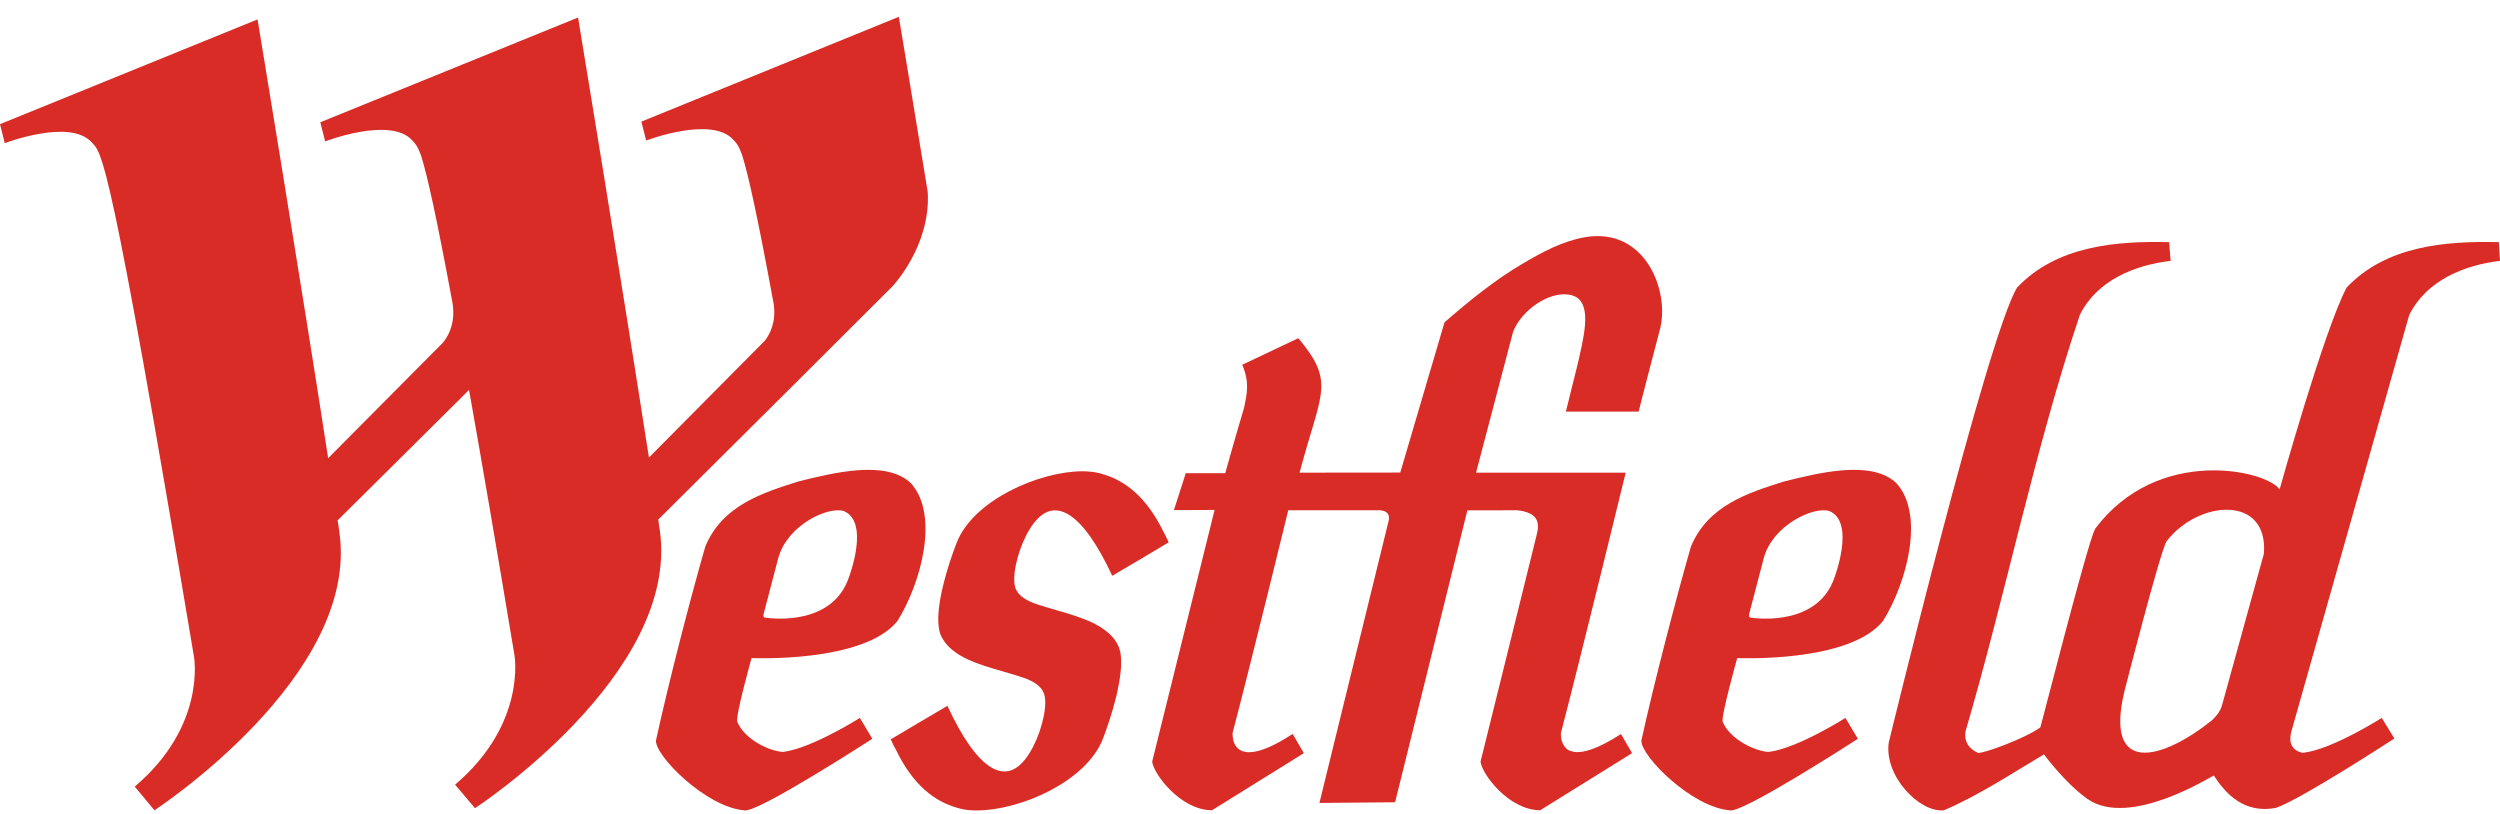
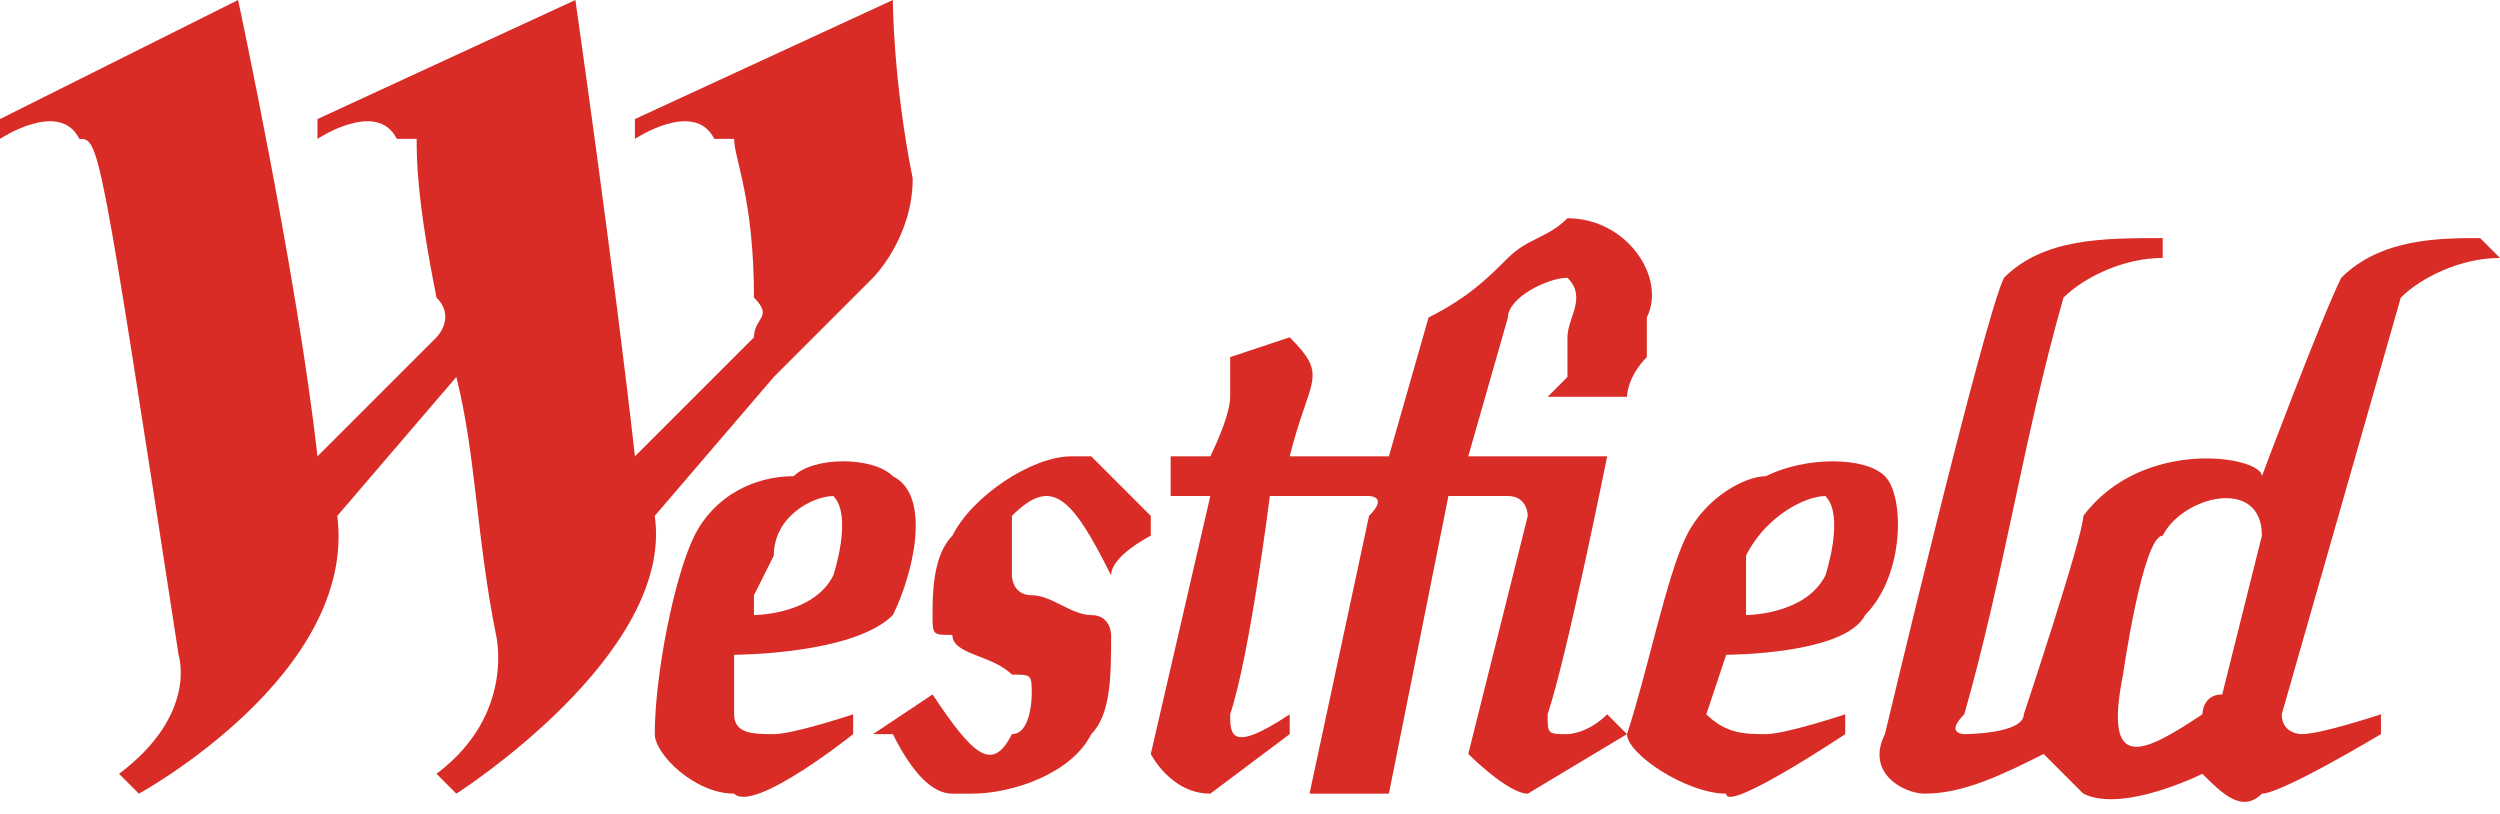
<svg xmlns="http://www.w3.org/2000/svg" viewBox="0 0 126 41" style="background-color:#ffffff00" version="1.1" xml:space="preserve" x="0" y="0" width="126px" height="41px">
  <g>
-     <path d="M 33.253 26.713 C 33.223 26.546 33.198 26.369 33.175 26.179 L 33.183 26.179 L 39.841 19.557 L 44.984 14.427 C 44.984 14.427 46.917 12.397 46.758 9.678 C 45.955 4.75 45.301 0.848 45.301 0.848 L 32.385 6.105 L 32.325 6.134 L 32.566 7.083 C 32.566 7.083 35.854 5.825 36.95 7.036 C 37.088 7.185 37.218 7.285 37.41 7.838 C 37.716 8.824 38.168 10.836 38.985 15.266 C 39.15 16.237 38.77 16.873 38.573 17.141 C 38.544 17.178 38.521 17.198 38.521 17.198 L 32.715 23.052 C 32.488 21.568 32.555 22.018 32.712 23.056 L 32.704 23.064 C 31.4 14.606 29.134 0.883 29.134 0.883 L 16.145 6.162 L 16.387 7.126 C 16.387 7.126 19.676 5.859 20.773 7.069 C 20.911 7.228 21.043 7.326 21.235 7.883 C 21.536 8.854 21.99 10.867 22.811 15.294 C 23.016 16.599 22.283 17.311 22.283 17.311 L 16.539 23.093 C 15.238 14.635 12.98 0.978 12.98 0.978 L 0 6.258 L 0.239 7.216 C 0.239 7.216 3.524 5.955 4.623 7.174 C 5.143 7.742 5.483 7.498 9.774 33.084 C 9.774 33.084 10.429 36.561 6.792 39.644 L 7.783 40.838 C 7.783 40.838 18.149 34.078 17.104 26.821 C 17.082 26.627 17.049 26.432 17.015 26.228 L 23.64 19.652 C 24.245 23.049 24.992 27.392 25.924 32.988 C 25.924 32.988 26.574 36.457 22.937 39.545 L 23.939 40.733 C 23.939 40.733 34.298 33.979 33.253 26.713 L 33.253 26.713 Z" fill="#d92c26" />
-     <path d="M 79.549 18.194 C 79.49 18.463 79.423 18.735 79.352 19.001 C 79.129 19.905 78.926 20.744 78.921 20.744 L 82.589 20.744 C 82.589 20.744 82.813 19.831 83.07 18.86 C 83.356 17.75 83.674 16.555 83.674 16.547 C 84.145 14.624 82.9 11.425 79.861 11.958 C 78.754 12.159 77.758 12.69 76.788 13.26 C 75.37 14.086 74.058 15.154 72.804 16.244 L 70.573 23.817 L 65.499 23.822 C 66.577 19.741 67.321 19.299 65.435 17.044 L 62.609 18.385 C 62.991 19.282 62.846 19.843 62.701 20.558 C 62.362 21.671 61.751 23.849 61.751 23.849 L 59.763 23.849 L 59.165 25.709 L 61.215 25.701 L 58.069 38.388 C 58.132 38.981 59.467 40.823 61.082 40.838 L 65.714 37.958 L 65.151 36.991 C 62.417 38.77 62.104 37.525 62.122 36.942 C 63.097 33.218 64.928 25.718 64.928 25.718 L 69.382 25.718 C 69.382 25.718 70.168 25.627 69.976 26.295 L 66.499 40.468 L 70.313 40.434 L 73.955 25.722 L 76.488 25.718 C 77.193 25.809 77.68 26.059 77.459 26.914 C 77.459 26.914 74.642 38.317 74.619 38.388 C 74.674 38.981 76.013 40.823 77.625 40.838 L 82.256 37.958 L 81.698 36.995 C 80.485 37.776 79.753 37.965 79.318 37.895 L 79.278 37.879 L 79.223 37.867 L 79.167 37.85 L 79.144 37.85 C 78.736 37.679 78.658 37.236 78.669 36.942 C 79.647 33.218 81.934 23.822 81.934 23.822 L 74.392 23.822 L 76.261 16.718 C 76.689 15.636 78.044 14.687 79.081 14.851 C 80.209 15.029 79.942 16.488 79.6 17.977 C 79.584 18.052 79.569 18.134 79.549 18.194 L 79.549 18.194 Z" fill="#d92c26" />
-     <path d="M 44.885 37.266 L 44.894 37.266 L 44.885 37.266 Z" fill="#d92c26" />
-     <path d="M 6.493 3.968 L 6.493 3.968 Z" fill="#d92c26" />
-     <path d="M 58.902 27.333 L 58.902 27.333 C 58.815 27.149 58.728 26.96 58.634 26.791 C 57.766 25.02 56.677 24.209 55.562 23.893 C 55.514 23.871 55.453 23.864 55.402 23.845 C 55.15 23.786 54.848 23.752 54.532 23.752 C 52.373 23.767 49.053 25.197 48.213 27.362 C 47.772 28.488 47.155 30.484 47.313 31.614 C 47.333 31.745 47.359 31.875 47.404 31.984 C 47.549 32.333 47.788 32.602 48.099 32.835 C 48.893 33.447 50.193 33.713 51.363 34.085 L 51.416 34.108 C 51.516 34.138 51.627 34.175 51.728 34.207 C 52.203 34.403 52.575 34.66 52.656 35.1 C 52.782 35.813 52.405 37.117 51.905 37.924 C 50.723 39.885 49.195 38.699 47.753 35.582 L 47.721 35.593 L 47.717 35.593 C 47.615 35.65 44.984 37.204 44.893 37.264 C 44.975 37.458 45.07 37.636 45.164 37.806 C 46.024 39.58 47.109 40.391 48.236 40.711 C 48.291 40.727 48.347 40.744 48.4 40.756 C 48.652 40.823 48.95 40.853 49.266 40.845 C 51.416 40.834 54.745 39.4 55.585 37.236 C 56.023 36.107 56.634 34.118 56.482 32.988 C 56.466 32.846 56.431 32.725 56.387 32.613 C 56.245 32.27 56.007 31.996 55.703 31.772 C 54.902 31.15 53.603 30.884 52.43 30.508 L 52.381 30.498 C 52.274 30.46 52.177 30.424 52.078 30.39 C 51.593 30.193 51.219 29.938 51.141 29.5 C 51.015 28.785 51.394 27.489 51.889 26.682 C 53.08 24.716 54.611 25.909 56.054 29.015 L 56.07 29.005 L 56.081 29.005 C 56.18 28.955 58.812 27.392 58.902 27.333 L 58.902 27.333 Z" fill="#d92c26" />
-     <path d="M 114.101 27.903 L 112.01 35.471 C 111.895 35.923 111.662 36.109 111.502 36.288 C 108.979 38.317 106.021 39.128 107.081 34.802 C 107.081 34.802 108.879 27.762 109.196 27.28 C 110.793 25.199 114.329 24.923 114.101 27.903 L 114.101 27.903 ZM 125.942 12.204 C 123.239 12.141 120.261 12.388 118.269 14.494 C 117.129 16.644 114.894 24.663 114.894 24.663 C 114.21 23.694 108.744 22.451 105.604 26.639 L 105.581 26.68 C 105.172 27.504 102.857 36.65 102.832 36.663 C 102.077 37.206 99.999 37.977 99.696 37.946 C 99.231 37.74 98.982 37.383 99.06 36.867 C 101.106 29.89 102.519 22.751 104.822 15.876 C 105.68 14.131 107.581 13.361 109.399 13.148 L 109.324 12.204 C 106.633 12.141 103.656 12.388 101.66 14.494 C 100.167 16.947 95.194 37.42 95.194 37.42 C 94.948 39.117 96.753 40.971 97.975 40.838 C 99.759 40.071 101.353 39.007 103.016 38.02 C 103.566 38.76 104.449 39.733 105.187 40.252 C 107.333 41.793 111.556 39.05 111.579 39.089 C 112.178 40.014 113.103 41.016 114.699 40.719 C 115.919 40.322 120.677 37.22 120.677 37.22 L 120.041 36.183 C 120.041 36.183 117.523 37.783 116.078 37.94 C 116.078 37.94 115.221 37.877 115.48 36.883 L 121.424 15.876 C 122.29 14.131 124.193 13.361 126 13.148 L 125.942 12.204 Z" fill="#d92c26" />
-     <path d="M 92.447 29.134 C 91.623 31.509 88.668 31.202 88.205 31.124 L 88.205 31.127 C 88.127 31.09 88.156 30.949 88.156 30.949 L 88.9 28.103 C 89.357 26.48 91.352 25.529 92.181 25.749 C 93.547 26.291 92.447 29.134 92.447 29.134 L 92.447 29.134 ZM 95.59 24.364 C 94.346 23.146 91.641 23.841 89.922 24.264 C 88.102 24.842 86.087 25.468 85.223 27.547 C 84.531 29.948 83.368 34.396 82.725 37.324 C 82.698 38.116 85.274 40.687 87.175 40.839 C 87.741 41.051 93.637 37.235 93.637 37.235 L 93.008 36.183 C 93.008 36.183 90.616 37.705 89.16 37.895 C 89.093 37.901 89.019 37.888 89.019 37.888 C 88.171 37.763 87.12 37.124 86.826 36.383 C 86.719 36.145 87.556 33.166 87.556 33.166 C 87.556 33.166 93.221 33.428 94.914 31.283 C 96.136 29.296 96.994 25.933 95.59 24.364 L 95.59 24.364 Z" fill="#d92c26" />
-     <path d="M 42.771 29.134 C 41.943 31.509 38.997 31.202 38.533 31.124 L 38.533 31.127 C 38.45 31.09 38.485 30.949 38.485 30.949 L 39.231 28.103 C 39.692 26.48 41.676 25.529 42.508 25.749 C 43.879 26.291 42.771 29.134 42.771 29.134 L 42.771 29.134 ZM 45.919 24.364 C 44.669 23.146 41.965 23.841 40.242 24.264 C 38.428 24.842 36.407 25.468 35.547 27.547 C 34.852 29.948 33.696 34.396 33.06 37.324 C 33.026 38.116 35.605 40.687 37.503 40.839 C 38.072 41.051 43.964 37.235 43.964 37.235 L 43.337 36.183 C 43.337 36.183 40.936 37.705 39.484 37.895 C 39.424 37.901 39.346 37.888 39.346 37.888 C 38.498 37.763 37.456 37.124 37.161 36.383 C 37.043 36.145 37.879 33.166 37.879 33.166 C 37.879 33.166 43.556 33.428 45.242 31.283 C 46.464 29.296 47.322 25.933 45.919 24.364 L 45.919 24.364 Z" fill="#d92c26" />
+     <path d="M 33 26 C 33 26 33 26 33 26 L 33 26 L 39 19 L 44 14 C 44 14 46 12 46 9 C 45 4 45 0 45 0 L 32 6 L 32 6 L 32 7 C 32 7 35 5 36 7 C 37 7 37 7 37 7 C 37 8 38 10 38 15 C 39 16 38 16 38 17 C 38 17 38 17 38 17 L 32 23 C 32 21 32 22 32 23 L 32 23 C 31 14 29 0 29 0 L 16 6 L 16 7 C 16 7 19 5 20 7 C 20 7 21 7 21 7 C 21 8 21 10 22 15 C 23 16 22 17 22 17 L 16 23 C 15 14 12 0 12 0 L 0 6 L 0 7 C 0 7 3 5 4 7 C 5 7 5 7 9 33 C 9 33 10 36 6 39 L 7 40 C 7 40 18 34 17 26 C 17 26 17 26 17 26 L 23 19 C 24 23 24 27 25 32 C 25 32 26 36 22 39 L 23 40 C 23 40 34 33 33 26 L 33 26 Z" fill="#d92c26" />
+     <path d="M 79 18 C 79 18 79 18 79 19 C 79 19 78 20 78 20 L 82 20 C 82 20 82 19 83 18 C 83 17 83 16 83 16 C 84 14 82 11 79 11 C 78 12 77 12 76 13 C 75 14 74 15 72 16 L 70 23 L 65 23 C 66 19 67 19 65 17 L 62 18 C 62 19 62 19 62 20 C 62 21 61 23 61 23 L 59 23 L 59 25 L 61 25 L 58 38 C 58 38 59 40 61 40 L 65 37 L 65 36 C 62 38 62 37 62 36 C 63 33 64 25 64 25 L 69 25 C 69 25 70 25 69 26 L 66 40 L 70 40 L 73 25 L 76 25 C 77 25 77 26 77 26 C 77 26 74 38 74 38 C 74 38 76 40 77 40 L 82 37 L 81 36 C 80 37 79 37 79 37 L 79 37 L 79 37 L 79 37 L 79 37 C 78 37 78 37 78 36 C 79 33 81 23 81 23 L 74 23 L 76 16 C 76 15 78 14 79 14 C 80 15 79 16 79 17 C 79 18 79 18 79 18 L 79 18 Z" fill="#d92c26" />
+     <path d="M 44 37 L 44 37 L 44 37 Z" fill="#d92c26" />
+     <path d="M 6 3 L 6 3 Z" fill="#d92c26" />
+     <path d="M 58 27 L 58 27 C 58 27 58 26 58 26 C 57 25 56 24 55 23 C 55 23 55 23 55 23 C 55 23 54 23 54 23 C 52 23 49 25 48 27 C 47 28 47 30 47 31 C 47 31 47 31 47 31 C 47 32 47 32 48 32 C 48 33 50 33 51 34 L 51 34 C 51 34 51 34 51 34 C 52 34 52 34 52 35 C 52 35 52 37 51 37 C 50 39 49 38 47 35 L 47 35 L 47 35 C 47 35 44 37 44 37 C 44 37 45 37 45 37 C 46 39 47 40 48 40 C 48 40 48 40 48 40 C 48 40 48 40 49 40 C 51 40 54 39 55 37 C 56 36 56 34 56 32 C 56 32 56 32 56 32 C 56 32 56 31 55 31 C 54 31 53 30 52 30 L 52 30 C 52 30 52 30 52 30 C 51 30 51 29 51 29 C 51 28 51 27 51 26 C 53 24 54 25 56 29 L 56 29 L 56 29 C 56 28 58 27 58 27 L 58 27 Z" fill="#d92c26" />
+     <path d="M 114 27 L 112 35 C 111 35 111 36 111 36 C 108 38 106 39 107 34 C 107 34 108 27 109 27 C 110 25 114 24 114 27 L 114 27 ZM 125 12 C 123 12 120 12 118 14 C 117 16 114 24 114 24 C 114 23 108 22 105 26 L 105 26 C 105 27 102 36 102 36 C 102 37 99 37 99 37 C 99 37 98 37 99 36 C 101 29 102 22 104 15 C 105 14 107 13 109 13 L 109 12 C 106 12 103 12 101 14 C 100 16 95 37 95 37 C 94 39 96 40 97 40 C 99 40 101 39 103 38 C 103 38 104 39 105 40 C 107 41 111 39 111 39 C 112 40 113 41 114 40 C 115 40 120 37 120 37 L 120 36 C 120 36 117 37 116 37 C 116 37 115 37 115 36 L 121 15 C 122 14 124 13 126 13 L 125 12 Z" fill="#d92c26" />
+     <path d="M 92 29 C 91 31 88 31 88 31 L 88 31 C 88 31 88 30 88 30 L 88 28 C 89 26 91 25 92 25 C 93 26 92 29 92 29 L 92 29 ZM 95 24 C 94 23 91 23 89 24 C 88 24 86 25 85 27 C 84 29 83 34 82 37 C 82 38 85 40 87 40 C 87 41 93 37 93 37 L 93 36 C 93 36 90 37 89 37 C 89 37 89 37 89 37 C 88 37 87 37 86 36 C 86 36 87 33 87 33 C 87 33 93 33 94 31 C 96 29 96 25 95 24 L 95 24 Z" fill="#d92c26" />
+     <path d="M 42 29 C 41 31 38 31 38 31 L 38 31 C 38 31 38 30 38 30 L 39 28 C 39 26 41 25 42 25 C 43 26 42 29 42 29 L 42 29 ZM 45 24 C 44 23 41 23 40 24 C 38 24 36 25 35 27 C 34 29 33 34 33 37 C 33 38 35 40 37 40 C 38 41 43 37 43 37 L 43 36 C 43 36 40 37 39 37 C 39 37 39 37 39 37 C 38 37 37 37 37 36 C 37 36 37 33 37 33 C 37 33 43 33 45 31 C 46 29 47 25 45 24 L 45 24 Z" fill="#d92c26" />
  </g>
</svg>
